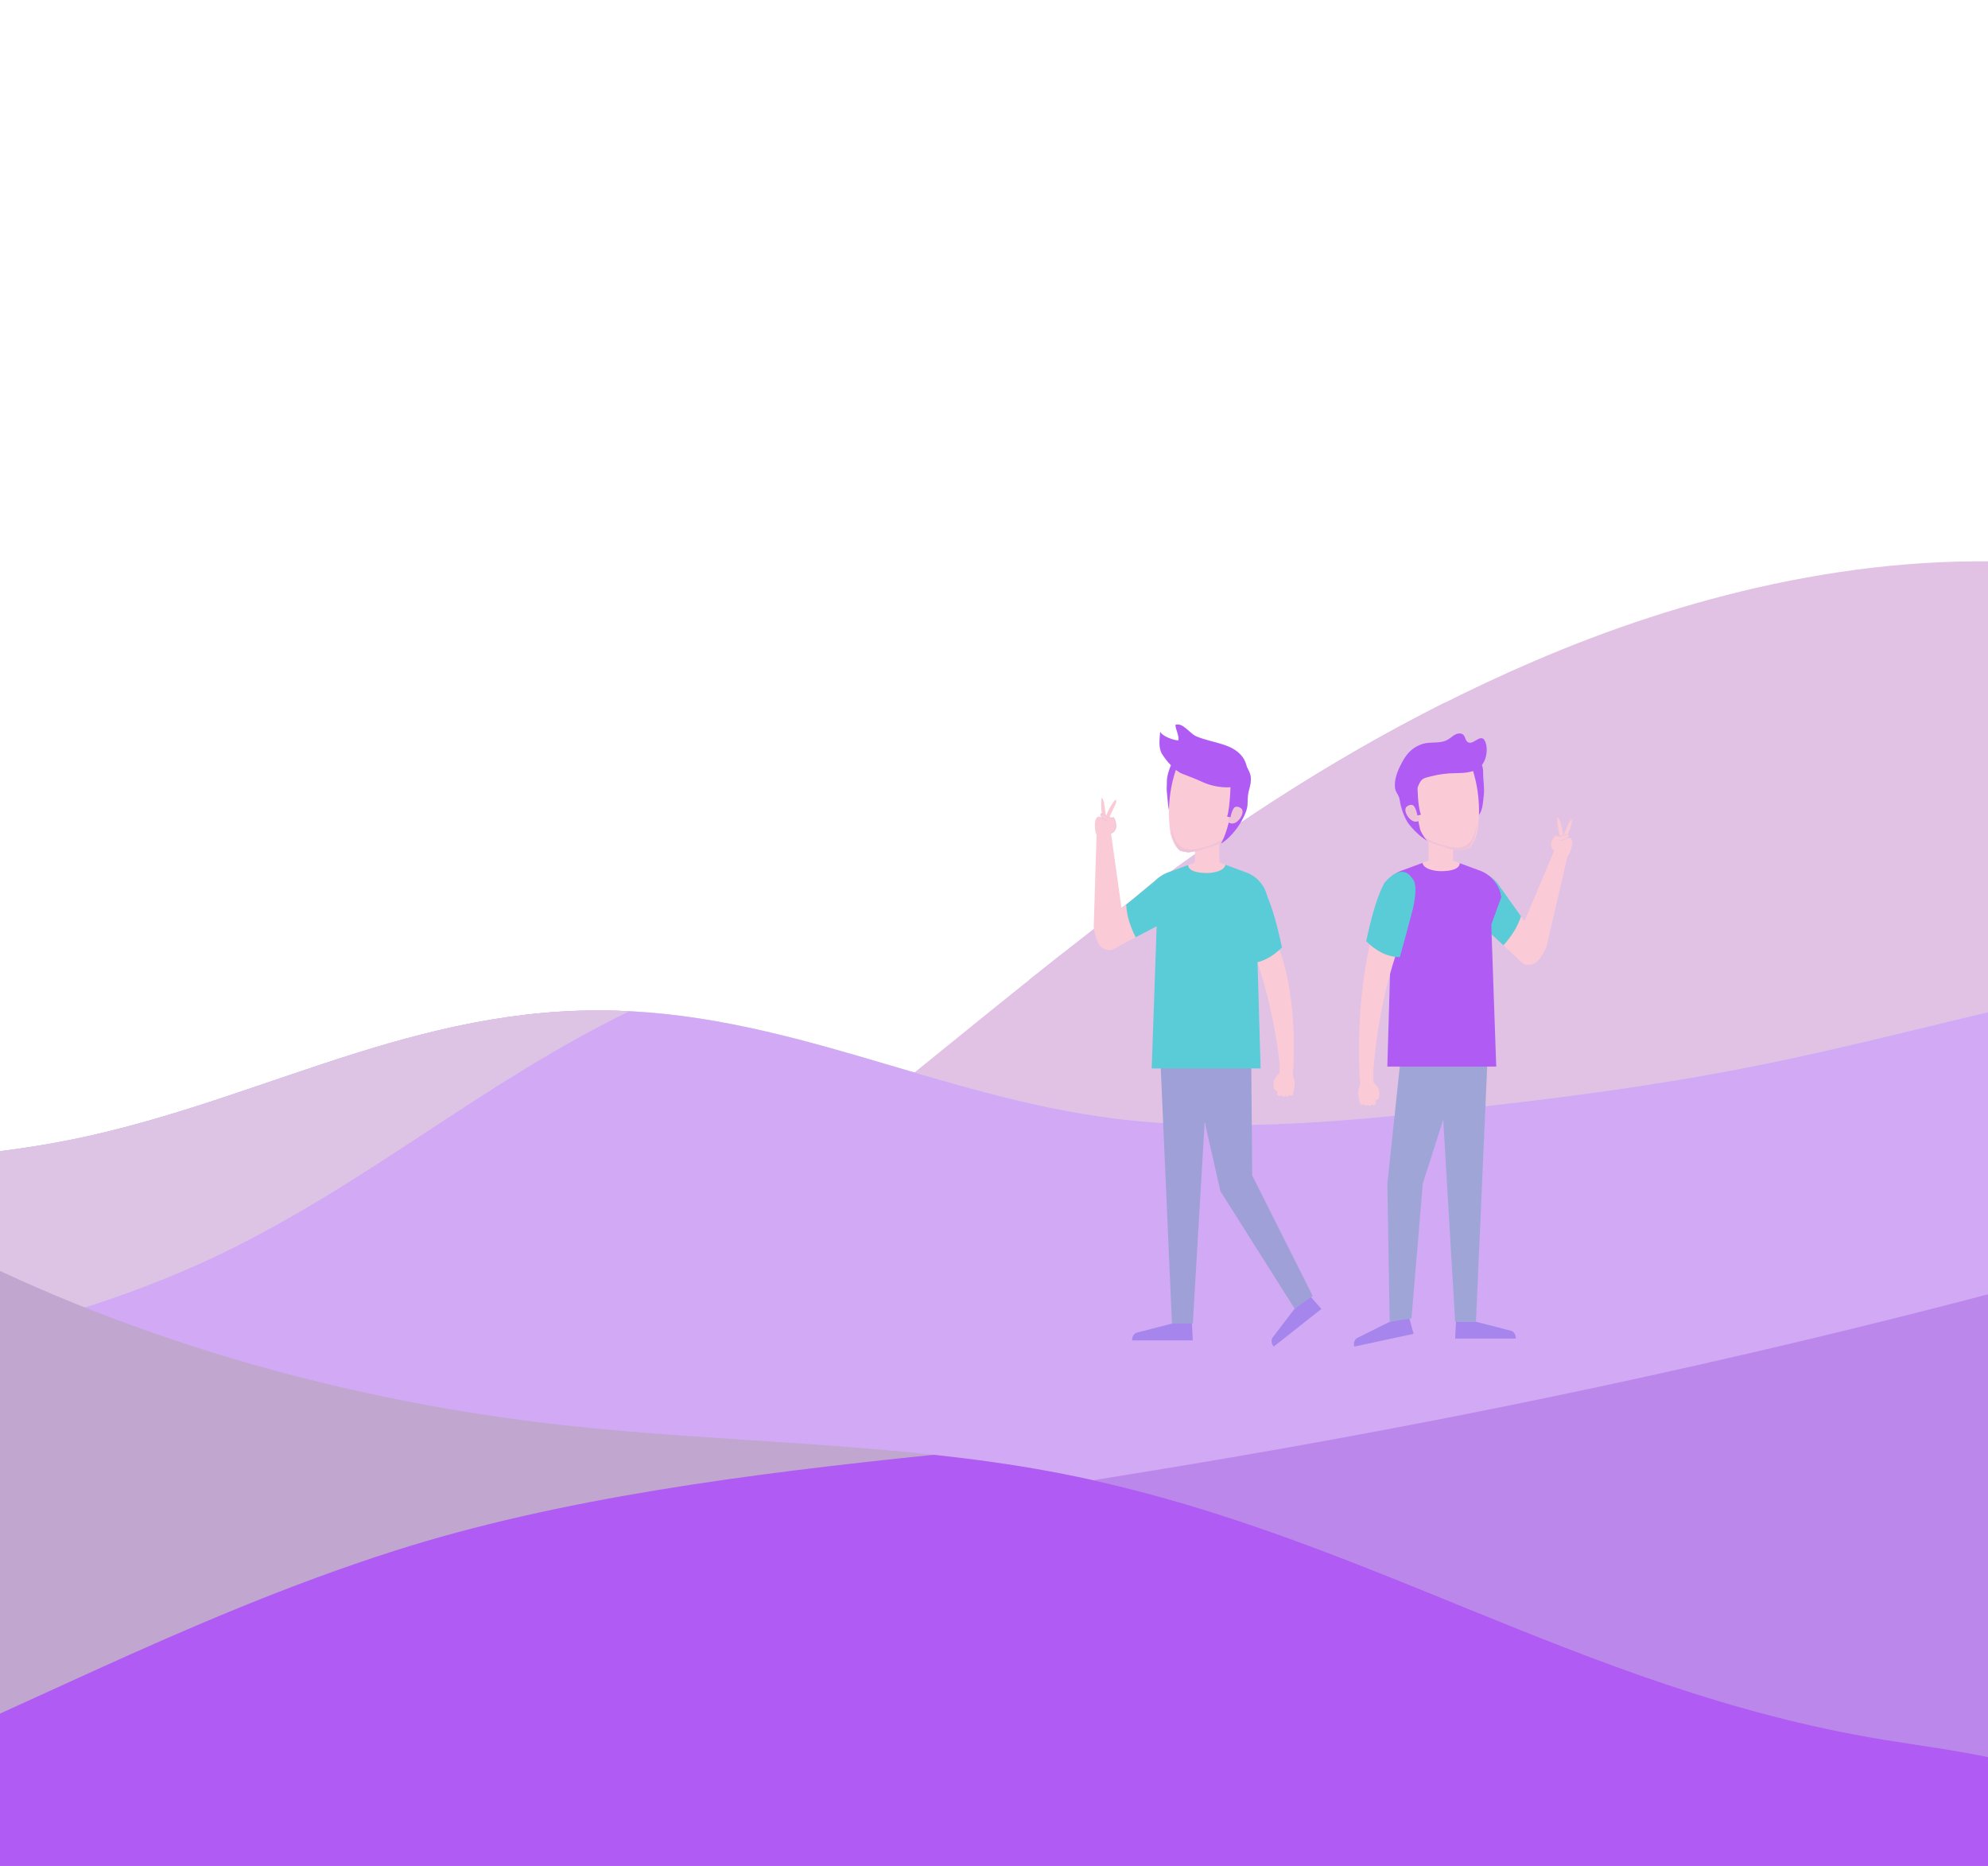
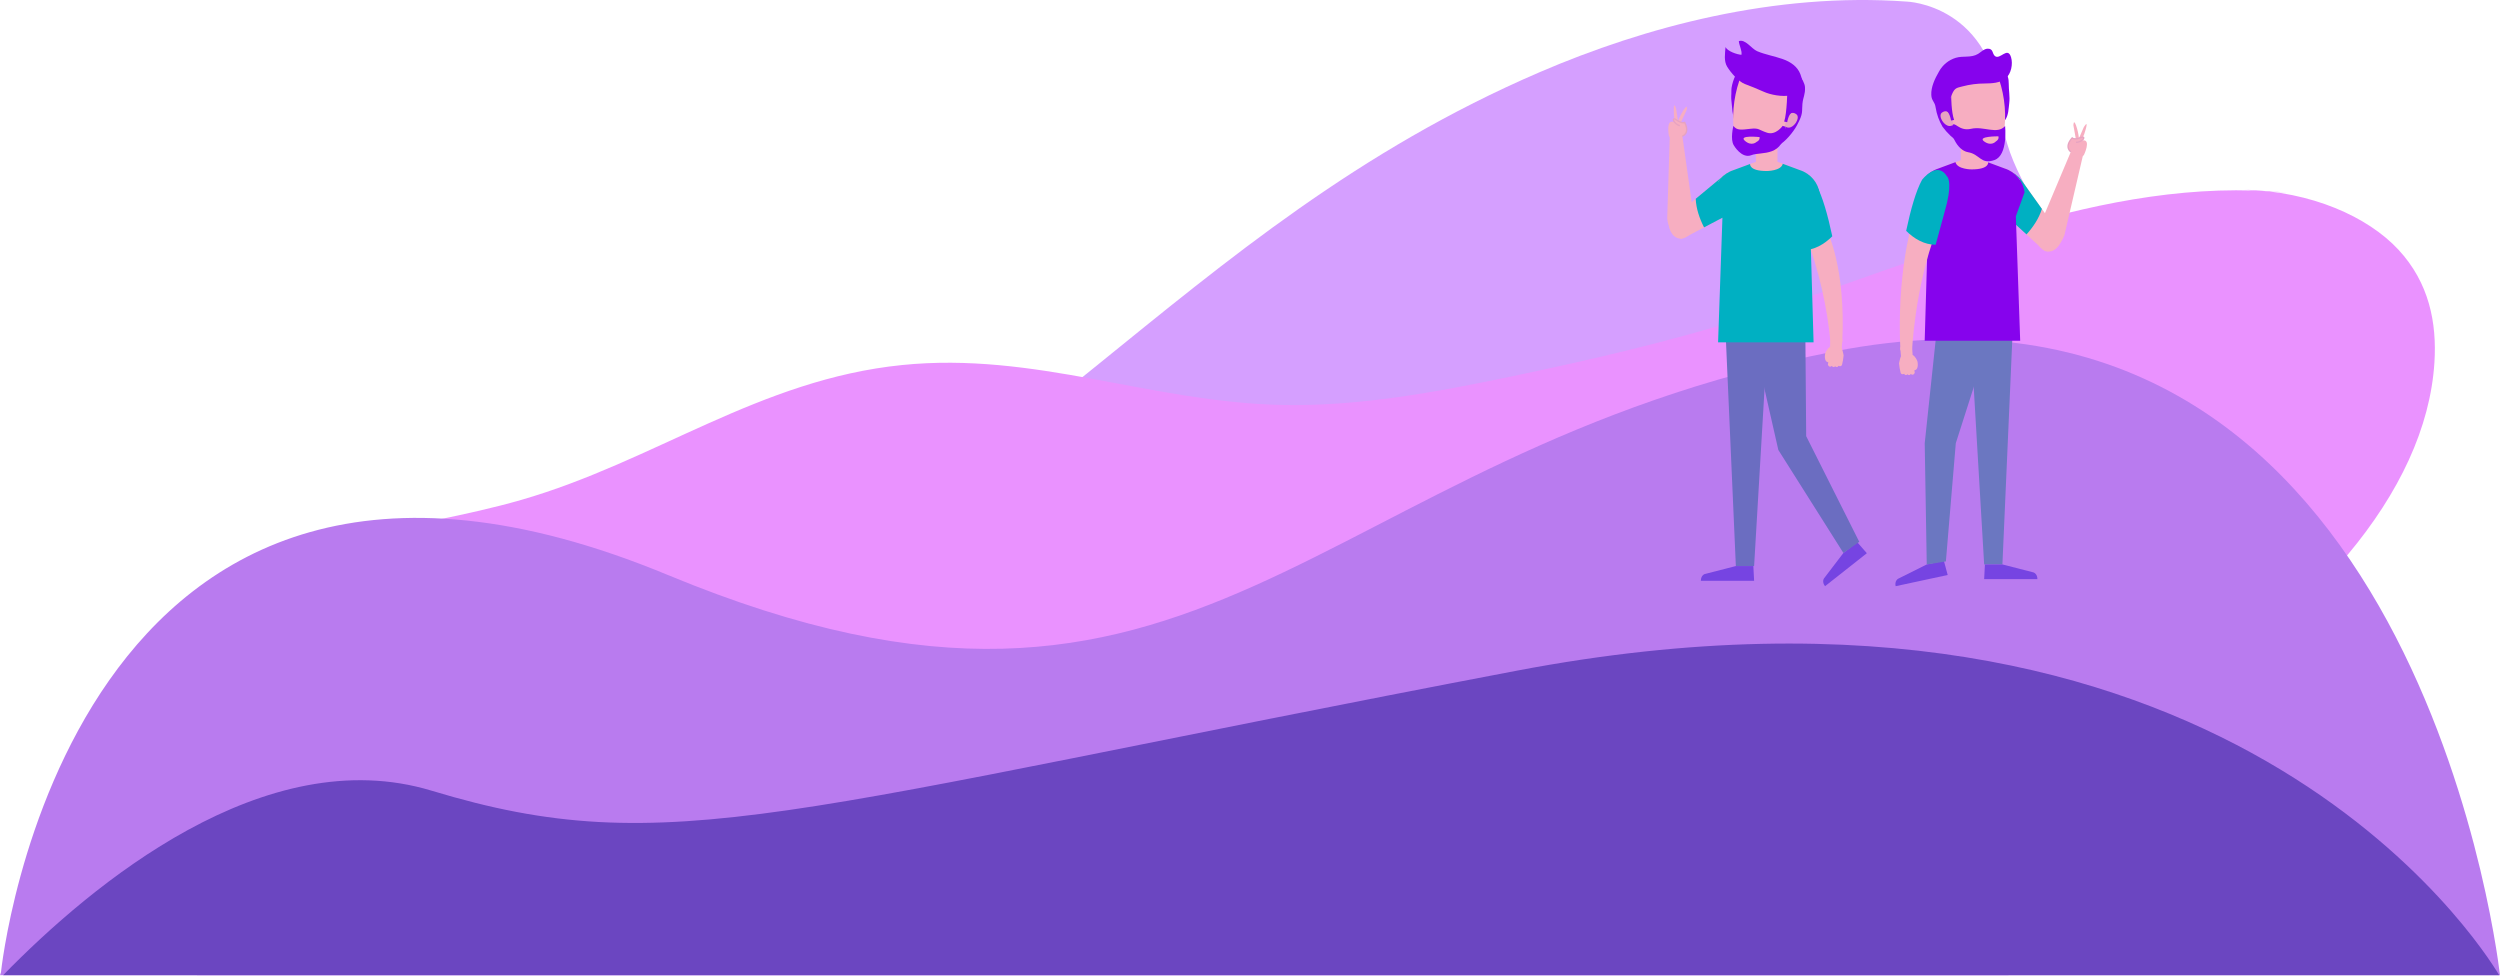
- <svg xmlns="http://www.w3.org/2000/svg" width="2303" height="2161.044" viewBox="0 0 2303 2161.044">
-   <defs>
-     <clipPath id="a">
-       <rect width="2303" height="2161.044" transform="translate(5189 1576.03) rotate(-180)" fill="none" />
-     </clipPath>
-     <clipPath id="b">
-       <path d="M5250.963,67.6c-210.509-15.172-418.722,40.281-588.509,113.379-581.931,250.539-837.2,701.733-1448.823,927.714-142.5,52.648-300.08,91.147-439.164,146.726s-263.029,133.663-292.079,229.566c-34.311,113.271,74.549,229.175,232.1,300.048s356.488,103.81,553.1,125.155c588.389,63.874,1206.086,36.225,1770.163-79.233,101.053-20.685,204.514-45.781,273.95-92.766,41.954-28.388,68.706-63,93.969-97.3,126.918-172.3,231.649-352.842,250.7-539.621,21.69-212.635-68.2-423.22-157.421-629.957q-47.319-109.647-94.639-219.294c-31.386-72.725-69.328-151.329-173.843-196.137" fill="none" clip-rule="evenodd" />
-     </clipPath>
-   </defs>
-   <g transform="translate(-2886 585.014)" opacity="0.65">
-     <g clip-path="url(#a)">
-       <g clip-path="url(#b)">
-         <path d="M4736.817,7.292c-118.994,64.284-185.333,159.483-176.435,253.191,1.234,12.988,4.087,26.388,15.654,37.568,17.7,17.112,51.921,25.713,83.806,33.5,55.177,13.477,110.887,28.03,155.1,51.3s75.8,56.963,69.672,91.232c-6.623,37.032-54.662,67.214-106.44,89.588-141.914,61.322-332.139,84.1-504.871,60.465-56.58-7.743-112.65-20.722-154.549-43.9-92.76-51.315-91.993-136.643-64.542-208.93,39.361-103.65,120.414-202,235.027-285.172,80.054-58.1,183.21-110.906,309.739-125.231,59.671-6.756,138.9,3.238,149.755,37.623,5.7,18.057-10.741,35.815-28.182,51.189" fill="#b58fdb" fill-rule="evenodd" />
-       </g>
-       <path d="M5250.963,67.6c-210.509-15.172-418.722,40.281-588.509,113.379-581.931,250.539-837.2,701.733-1448.823,927.714-142.5,52.648-300.08,91.147-439.164,146.726s-263.029,133.663-292.079,229.566c-34.311,113.271,74.549,229.175,232.1,300.048s356.488,103.81,553.1,125.155c588.389,63.874,1206.086,36.225,1770.163-79.233,101.053-20.685,204.514-45.781,273.95-92.766,41.954-28.388,68.706-63,93.969-97.3,126.918-172.3,231.649-352.842,250.7-539.621,21.69-212.635-68.2-423.22-157.421-629.957q-47.319-109.647-94.639-219.294c-31.386-72.725-69.328-151.329-173.843-196.137" fill="#d1a1d6" fill-rule="evenodd" />
-       <path d="M5817.813,535.462c-290.683-58.865-591.858,50.931-881.966,110.725-125.869,25.943-256.921,42.682-388.481,56.45-122.1,12.777-248.289,23.011-369.561,7.846-209.047-26.14-384.432-125.25-598.372-125.291-230.214-.044-410.019,113.473-629.547,153.307-177.224,32.158-398.422,22.019-513.775,105.749-57.662,41.856-72.312,98.739-63.9,151.9,17.115,108.109,120.972,207.448,258.971,281.59s308.405,125.444,482.723,167.3c434.8,104.4,912.554,155.107,1381.409,127.9,359.989-20.891,717.02-89.343,1002.187-217.3s492.552-318.758,526.809-525.726c10.372-62.664,4.544-127.721-39.029-185.474s-129.524-107.287-236.474-120.921" fill="#b1c9dc" fill-rule="evenodd" />
-       <path d="M5817.813,535.462c-290.683-58.865-591.858,50.931-881.966,110.725-125.869,25.943-256.921,42.682-388.481,56.45-122.1,12.777-248.289,23.011-369.561,7.846-209.047-26.14-384.432-125.25-598.372-125.291-230.214-.044-410.019,113.473-629.547,153.307-177.224,32.158-398.422,22.019-513.775,105.749-57.662,41.856-72.312,98.739-63.9,151.9,17.115,108.109,120.972,207.448,258.971,281.59s308.405,125.444,482.723,167.3c434.8,104.4,912.554,155.107,1381.409,127.9,359.989-20.891,717.02-89.343,1002.187-217.3s492.552-318.758,526.809-525.726c10.372-62.664,4.544-127.721-39.029-185.474s-129.524-107.287-236.474-120.921" fill="#b97bef" fill-rule="evenodd" />
-       <path d="M3160.4,858.114c-155.388,78.6-346.063,124.277-548.111,146.1-77.547,8.378-155.875,13.572-234.6,16.164a213.993,213.993,0,0,1-5.472-24.232c-8.416-53.163,6.234-110.046,63.9-151.9,115.353-83.73,336.551-73.591,513.775-105.749,219.528-39.834,399.333-153.35,629.548-153.307,12,0,23.871.36,35.647.956C3447.736,667.876,3325.17,774.768,3160.4,858.114Z" fill="#cda5d6" />
-       <path d="M6134.9,611.409C5577.169,825.258,4963.682,991,4321.293,1101.378c-230.82,39.662-465.683,72.291-691.111,121.128-194.725,42.186-380.959,96.155-566.761,150.014q-427.242,123.846-854.484,247.692c-67.552,19.581-137.722,40.414-182.163,75.6-8.109,6.421-15.537,13.97-13.7,21.833,3.229,13.813,31.257,20.054,54.831,23.335,283.215,39.415,575.971,49.759,867.073,57.376,972.077,25.436,1946.427,22.162,2917.92-9.8,98.485-3.24,214.688-13.142,258.953-63.8,35.528-40.655,7.121-89.145-18.092-132.269-184.088-314.855-169.328-666.753,40.941-976.146" fill="#9846e0" fill-rule="evenodd" />
-       <path d="M2317.157,416.656c188.27,315.769,651.1,585.706,1221.494,648.923,187.051,20.731,381.771,19.862,563.08,53.45,353.1,65.415,609.893,252.488,966.728,310.837,82.67,13.518,176.818,22.492,228.68,61.877,62.8,47.693,28.453,120.781-48.682,160.936s-183.926,54.8-286.648,64.443c-433.2,40.683-876.652,17.842-1311.434-16.829-346.84-27.659-699.617-64.32-1004.941-162.832-157.747-50.9-299.914-117.686-418.071-196.407-66.65-44.4-126.275-93.187-162.75-147.952-46.152-69.3-53.305-144.825-59.951-218.923-13.189-147.067-25.926-296.879,38.691-439.383,24.461-53.943,81.713-115.71,178.722-116.266,76.814-.44,134.4,38.566,180.187,74.009" fill="#9f76b5" fill-rule="evenodd" />
-       <path d="M2659.7,1496.936c232.126-90.791,437.087-207.125,683.051-285.767,190.424-60.883,410.425-89.221,624.725-111.3,45.339,4.9,90.2,11,134.254,19.16,353.1,65.415,609.893,252.488,966.727,310.837,82.67,13.518,176.819,22.491,228.681,61.877,62.8,47.693,28.453,120.781-48.682,160.936s-183.926,54.8-286.648,64.443c-433.2,40.683-876.652,17.842-1311.434-16.829-346.839-27.659-699.618-64.32-1004.94-162.832q-25.08-8.093-49.583-16.753C2617.3,1513.037,2638.622,1505.181,2659.7,1496.936Z" fill="#8603ed" />
-     </g>
-     <path d="M4692.733,383.115l-3.119-17.4s.126-8.808,3.372-.211a71.482,71.482,0,0,1,3.926,17.42l6.4-14.681s6.111-10.536,2.824,1.854-4.889,12.093-4.889,12.093" fill="#f7aec1" />
-     <path d="M4693.049,388.172c8.808.127,14.644-9.377,6.048-6.131s-11.147.358-11.147.358c-11.062,12.538-1.559,18.374-1.559,18.374l-.168,2.718,15.757,3.038,1.584-1.753s9.882-20.587-1.539-19.2" fill="#f7aec1" />
-     <path d="M4647.167,527.787l-66.68-61.313s-7.087-19.525,6.023-33.583c0,0,15.734-16.721,33.455,3.917l47.93,67.3s12.939,12.556-1.819,24.961C4666.076,529.066,4656.478,537.581,4647.167,527.787Z" fill="#f7aec1" />
-     <path d="M4586.51,432.891s15.734-16.721,33.455,3.917l28.025,39.35c-3.929,12.525-11.406,23.733-20.344,33.681l-47.159-43.365S4573.4,446.949,4586.51,432.891Z" fill="#00b0c2" />
-     <path d="M4677.691,511.015l24.757-106.5L4686,401.237,4642.96,503.289s-9.256,18.053,9.354,28.56C4652.314,531.849,4667.858,535.509,4677.691,511.015Z" fill="#f7aec1" />
-     <path d="M4686.391,400.773s-9.5-5.836,1.559-18.374c0,0,2.55,2.887,11.147-.358s2.76,6.258-6.048,6.131" fill="none" stroke="#e7a3c1" stroke-miterlimit="10" stroke-width="1" />
-     <path d="M4495.868,945.827l-37.853,18.9s-4.8,2.645-3.256,9.835l68.788-14.8-5.078-18.794Z" fill="#7644e2" />
-     <path d="M4513.38,595.6,4493.19,785.767l2.677,160.06,25.286-4.005,13.1-156.178L4584,630.234Z" fill="#6b77c1" />
-     <path d="M4611.352,592.791l-15.516,353.023h-24.129l-20.8-353.023Z" fill="#6b77c1" />
-     <rect width="28.388" height="38.002" transform="translate(4540.883 383.87)" fill="#f7aec1" />
-     <path d="M4490.83,438.307a38.484,38.484,0,0,1,20.308-15.532l29.745-11.021h28.388L4599,422.775a38.489,38.489,0,0,1,20.31,15.532Z" fill="#f7aec1" />
-     <path d="M4493.151,650.272l4.965-170.1L4485,454.1a38.245,38.245,0,0,1,26.139-31.32l22.687-8.406c2.272,9.575,21.252,9.575,21.252,9.575,23.629,0,21.923-9.325,21.923-9.325l22,8.156a38.247,38.247,0,0,1,26.14,31.32l-11.566,31.743,5.736,164.434Z" fill="#8603ed" />
-     <path d="M4595.835,945.813l40.982,10.508s5.253,1.577,5.253,8.934h-70.363l1.01-19.442Z" fill="#7644e2" />
-     <path d="M4604.858,336.369c1.106-8.74-.757-17.106-.662-25.721.062-5.782-1.072-14.5-8.256-15.241-9.958-1.018-13.031,16.182-13.619,23.635-.81,10.275,1.737,21.372,3.718,31.429.714,3.629.638,10.885,4.725,12.638,3.5,1.5,7.074-2.032,8.857-4.66C4603.927,352.114,4603.934,343.692,4604.858,336.369Z" fill="#8603ed" />
-     <path d="M4597.469,378.581c-3.939,15.412-10.878,19.663-10.878,19.663l-9.3,1.814c-5.358-.682-14.591-2.859-14.591-2.859-21.252-7.225-28.305-6.788-32.7-17.838-.137-.342-14.767-57.44-14.767-57.44-2.72-29.688,28.349-35.865,33.045-36.635,4.639-1.068,34.229-9.3,42.967,19.2C4591.248,304.487,4604.159,337.51,4597.469,378.581Z" fill="#f7aec1" />
-     <path d="M4536.791,384.352c8.548,6.606,23.016,10.939,33.666,12.065,18.9,2,23.167-11.93,26.416-26.674-.289,3.391-.664,6.838-1.241,10.376-3.674,14.378-10.148,18.344-10.148,18.344l-8.676,1.691c-5-.636-13.614-2.667-13.614-2.667-19.824-6.741-26.4-6.331-30.5-16.64-.019-.04-.283-1.062-.723-2.755A19.394,19.394,0,0,0,4536.791,384.352Z" fill="#e7a3c1" />
-     <path d="M4516.771,367.657a71.546,71.546,0,0,1-9.132-25.371c-1.171-8.314-5.383-8.544-5.758-16.67-.484-10.477,4.569-21.318,10.162-30.939,5.258-9.051,12.636-15.317,22.258-18.188,9.8-2.925,20.036.409,29.346-5.132,3.874-2.307,7.9-6.877,12.885-6.9,7.583-.034,5.6,6.681,9.479,9.772,6.732,5.367,16.707-13.243,21.231,1.533,2.743,8.959.1,21.975-7.035,27.858-7.752,6.385-18.153,6.659-27.708,6.812a116.154,116.154,0,0,0-29.2,3.783c-7.832,2.052-10.386,1.872-14.066,10.347-4.156,9.575-4.975,22.066-2.177,31.393,2.33,7.772,1.577,9.554,4.132,19.675,0,0,1.511,5.215,8.172,13.5A91.276,91.276,0,0,1,4516.771,367.657Z" fill="#8603ed" />
-     <path d="M4529.01,353.955s-5.253-11.45-13.514-4.666c0,0-3.759,2.935.874,10.591,0,0,6.723,11.017,14.782,4.915Z" fill="#e7a3c1" />
-     <path d="M4528.186,327.261s.038,20.492,3.8,31.361l-4,.788s-2.1-14.05-9.331-14.219Z" fill="#8603ed" />
-     <path d="M4476.333,665.63s3.14-84.5,32.351-160.665l-32.911-7.45s-19.633,65.867-14.714,165.232Z" fill="#f7aec1" />
-     <path d="M4462.4,677.852l-1.568-18.819,15.364-2.373,1.02,11.743Z" fill="#f7aec1" />
-     <path d="M4478.209,680.054l.894,9.3c7.067-.389,4.479-11.738,4.479-11.738s-4.369-14.05-18.153-10.773c-4.48.926-6.157,13.544-6.157,13.544a80.75,80.75,0,0,0,2.093,12.27c1.253,3.139,4.678,1.362,4.678,1.362,1.812,3.439,4.377.545,4.377.545,2.579,2.864,4.336-.435,4.336-.435,3.42,3.021,5.271-1.452,5.271-1.452Z" fill="#f7aec1" />
-     <path d="M4468.672,505.1c5.97-28.087,13.023-53.1,21.006-67.429,0,0,19.917-25.913,33-4.422,0,0,6.86,5.062-.075,34.96,0,0-7.962,30.41-14.983,55.246C4492.708,523.54,4479.326,515.714,4468.672,505.1Z" fill="#00b0c2" />
-     <path d="M4171.265,361.353l7.477-16.023s2.137-8.545-3.2-1.068a71.492,71.492,0,0,0-8.262,15.831l-2.42-15.831s-3.205-11.75-3.205,1.068,1.625,12.942,1.625,12.942" fill="#f7aec1" />
-     <path d="M4169.663,366.16c-8.546-2.136-11.75-12.818-4.273-7.477s10.682,3.2,10.682,3.2c7.477,14.955-3.2,18.16-3.2,18.16l-.534,2.67-16.009-1.1-1.082-2.1s-4.273-22.432,6.409-18.16" fill="#f7aec1" />
-     <path d="M4178.213,512.872l80.171-42.166s11.857-17.055,2.79-34c0,0-10.921-20.2-33.341-4.792l-63.583,52.757s-15.727,8.818-4.642,24.593C4159.608,509.26,4166.7,519.951,4178.213,512.872Z" fill="#f7aec1" />
-     <path d="M4261.174,436.7s-10.921-20.2-33.341-4.792l-37.178,30.848c.586,13.114,4.94,25.864,11.028,37.771l56.7-29.823S4270.241,453.651,4261.174,436.7Z" fill="#00b0c2" />
-     <path d="M4153.009,488.834l3.379-109.287,16.742,1.049,15.431,109.676s4.317,19.822-16.365,25.207C4172.2,515.479,4156.233,515.03,4153.009,488.834Z" fill="#f7aec1" />
-     <path d="M4368.979,655.035s-4.281-69.16-33.492-145.326l28.492-5s25.193,48.074,20.274,147.438Z" fill="#f7aec1" />
-     <path d="M4382.909,667.257l1.568-18.819-15.364-2.373-1.02,11.743Z" fill="#f7aec1" />
-     <path d="M4367.1,669.459l-.894,9.3c-7.067-.388-4.479-11.738-4.479-11.738s4.369-14.05,18.153-10.773c4.48.926,6.157,13.545,6.157,13.545a80.842,80.842,0,0,1-2.093,12.27c-1.253,3.138-4.678,1.361-4.678,1.361-1.812,3.439-4.377.545-4.377.545-2.579,2.864-4.336-.434-4.336-.434-3.42,3.02-5.271-1.453-5.271-1.453Z" fill="#f7aec1" />
-     <path d="M4385.766,930.661,4360.1,964.295s-3.148,4.49,1.408,10.264l55.243-43.577-12.836-14.638Z" fill="#7644e2" />
-     <path d="M4256.543,603.955l43.245,190.6,85.978,136.106,20.939-14.732L4336.6,776.363l-1.4-172.408Z" fill="#6b6dc1" />
-     <path d="M4228.161,594.926l15.516,353.023h24.129l20.8-353.023Z" fill="#6b6dc1" />
-     <rect width="28.388" height="38.002" transform="translate(4270.241 386.006)" fill="#f7aec1" />
-     <path d="M4348.683,440.444a38.483,38.483,0,0,0-20.309-15.533l-29.744-11.02h-28.389l-29.732,11.02a38.487,38.487,0,0,0-20.31,15.533Z" fill="#f7aec1" />
-     <path d="M4346.361,652.408,4341.4,482.3l13.117-26.074a38.249,38.249,0,0,0-26.14-31.32l-22.687-8.406c-2.271,9.575-21.252,9.575-21.252,9.575-23.628,0-21.923-9.326-21.923-9.326l-22,8.157a38.248,38.248,0,0,0-26.14,31.32l11.565,31.743L4220.2,652.408Z" fill="#00b0c2" />
-     <path d="M4243.677,947.949l-40.982,10.508s-5.252,1.577-5.252,8.934h70.363l-1.011-19.442Z" fill="#7644e2" />
-     <path d="M4371.079,512.295c-5.97-28.087-13.023-53.1-21.006-67.43,0,0-13.459-20.857-33-4.421,0,0-13.55,19.354,2.791,47.535,0,0,5.245,17.835,12.266,42.67C4347.043,530.738,4360.425,522.913,4371.079,512.295Z" fill="#00b0c2" />
-     <path d="M4238.1,335.955c-1.106-8.74-.209-8.534-.3-17.149-.062-5.782,5.575-25.717,12.759-26.454,9.958-1.018,6.047,21.373,6.635,28.826.809,10.275-1.738,21.372-3.719,31.429-.713,3.629-.637,10.885-4.724,12.638-3.5,1.5-5.014-.717-6.109-3.7C4238.569,350.453,4239.025,343.278,4238.1,335.955Z" fill="#8603ed" />
-     <path d="M4242.043,380.718c3.94,15.411,10.878,19.662,10.878,19.662l9.3,1.814c5.358-.682,14.591-2.859,14.591-2.859,21.252-7.225,28.3-6.787,32.694-17.838.137-.342,14.767-57.44,14.767-57.44,2.72-29.688-28.349-35.865-33.044-36.635-4.639-1.068-34.229-9.3-42.967,19.2C4248.265,306.623,4235.354,339.647,4242.043,380.718Z" fill="#f7aec1" />
-     <path d="M4302.722,386.488c-8.548,6.606-23.016,10.939-33.666,12.065-18.9,2-23.168-11.929-26.416-26.673.288,3.39.664,6.837,1.24,10.375,3.674,14.378,10.149,18.344,10.149,18.344l8.676,1.691c5-.636,13.613-2.667,13.613-2.667,19.825-6.741,26.405-6.331,30.5-16.639.019-.042.283-1.063.722-2.756A19.416,19.416,0,0,1,4302.722,386.488Z" fill="#e7a3c1" />
-     <path d="M4311.907,357.085c-2.248,10.512-6.122,25.995-11.587,34.995,8.894-4.791,19.371-17.623,24.125-26.477,8.769-16.326,6.152-17.667,7.18-28.246.927-9.557,3.928-12.113,3.387-22.193-.458-8.506-15.529-32.762-22.267-15.234-2.227,5.8,2.455,16.4,2.923,22.466C4316.622,334.782,4314.476,345.086,4311.907,357.085Z" fill="#8603ed" />
-     <path d="M4310.5,356.091s5.253-11.45,13.514-4.666c0,0,3.76,2.935-.874,10.591,0,0-6.723,11.017-14.781,4.915Z" fill="#e7a3c1" />
-     <path d="M4311.8,317.435s-.511,32.454-4.276,43.323l4,.788s2.1-14.049,9.331-14.219l3.424-23.27Z" fill="#8603ed" />
-     <path d="M4280.274,321.237c-9.406-4.292-15.391-6.492-24.78-10.146-8.443-3.284-18.346-14.835-23.2-22.646-4.7-7.572-2.9-17.555-2.263-26.1,2.679,5.591,15.214,9.844,21.04,10.187,1.124-5.148-3.145-12.626-3.464-18.044,8.571-3.188,16.685,10.078,24.211,13.275,10.721,4.552,22.848,6.526,34.026,10.5,10.223,3.635,19.315,9.868,23.071,19.9C4342.214,333.671,4298.2,329.418,4280.274,321.237Z" fill="#8603ed" />
-     <path d="M4172.867,380.047s10.682-3.2,3.2-18.16c0,0-3.2,2.137-10.682-3.2s-4.273,5.341,4.273,7.477" fill="none" stroke="#e7a3c1" stroke-miterlimit="10" stroke-width="1" />
-   </g>
+ <svg xmlns="http://www.w3.org/2000/svg" width="1781.65" height="695" viewBox="0 0 1781.65 695">
+   <path d="M1820.52,700c54.628-74.96,99.224-153.39,107.494-234.467,9.64-94.506-30.311-188.1-69.966-279.985-14.021-32.488-39.544-62.17-42.063-97.465-5.735-80.366-68.159-81.965-68.159-81.965-93.561-6.743-186.101,17.903-261.563,50.391-258.64,111.352-372.092,311.886-643.93,412.323-63.332,23.4-133.371,40.511-195.187,65.213S530.242,593.451,517.33,636.075c-6.559,21.654-1.337,43.523,12.307,63.925Z" transform="translate(-389.1749 -5)" fill="#d59fff" fill-rule="evenodd" />
+   <path d="M2019.53,142.35c-131.18-12.937-259.404,49.174-384.986,88.678-54.486,17.14-111.679,30.443-169.23,42.455-53.413,11.149-108.748,21.357-163.053,20.113-93.61-2.144-175.622-38.068-270.221-28.451-101.794,10.348-176.185,68.639-271.458,96.138-76.914,22.2-175.176,27.679-222.41,69.896-23.611,21.104-27.527,46.915-21.411,70.043C529.197,548.253,579.592,587.5,643.949,614.068s142.015,41.578,220.977,52.234c196.956,26.581,410.483,27.486,616.568-5.66,158.233-25.45,313.016-71.795,433.344-141.218s203.433-163.125,209.26-256.182c1.764-28.175-3.743-56.678-25.61-80.252s-62.102-41.605-110.006-42.817" transform="translate(-389.1749 -5)" fill="#ea92ff" fill-rule="evenodd" />
+   <path d="M389.175,700h1781.65c-3.535-29.652-68.7-524.226-474.34-444.583-376.933,74.007-448.059,318.28-831.419,159.326C437.182,237.328,389.871,697.913,389.871,697.913" transform="translate(-389.1749 -5)" fill="#b97bef" />
+   <path d="M2170.258,700c-12.737-21.404-196.45-312.935-699.891-217.073C947.86,582.419,866.499,619.93,696.716,568.474,577.986,532.491,454.755,635.06,391.376,700Z" transform="translate(-389.1749 -5)" fill="#6b46c1" />
+   <path d="M1587.183,91.966l4.034-8.643s1.152-4.61-1.729-.576a38.559,38.559,0,0,0-4.457,8.54l-1.306-8.54s-1.729-6.338-1.729.576.877,6.981.877,6.981" transform="translate(-389.1749 -5)" fill="#f7aec1" />
+   <path d="M1586.319,94.559c-4.61-1.152-6.339-6.915-2.305-4.034s5.762,1.729,5.762,1.729c4.034,8.067-1.729,9.796-1.729,9.796l-.288,1.441-8.636-.595-.584-1.133s-2.305-12.101,3.457-9.796" transform="translate(-389.1749 -5)" fill="#f7aec1" />
+   <path d="M1590.931,173.702l43.248-22.746s6.396-9.2,1.505-18.343c0,0-5.891-10.895-17.985-2.585l-34.3,28.46s-8.484,4.757-2.504,13.267C1580.895,171.753,1584.721,177.521,1590.931,173.702Z" transform="translate(-389.1749 -5)" fill="#f7aec1" />
+   <path d="M1635.684,132.612s-5.891-10.895-17.985-2.585l-20.055,16.641c.316,7.074,2.665,13.952,5.949,20.375l30.587-16.088S1640.576,141.756,1635.684,132.612Z" transform="translate(-389.1749 -5)" fill="#00b0c2" />
+   <path d="M1577.335,160.735l1.823-58.955,9.031.566,8.324,59.164s2.329,10.693-8.828,13.598C1587.686,175.108,1579.074,174.866,1577.335,160.735Z" transform="translate(-389.1749 -5)" fill="#f7aec1" />
+   <path d="M1693.839,250.392a295.561,295.561,0,0,0-18.067-78.396l15.37-2.694s13.59,25.933,10.937,79.535Z" transform="translate(-389.1749 -5)" fill="#f7aec1" />
+   <polygon points="1312.179 251.985 1313.025 241.833 1304.737 240.553 1304.187 246.888 1312.179 251.985" fill="#f7aec1" />
+   <path d="M1692.827,258.173l-.482,5.017c-3.812-.209-2.416-6.332-2.416-6.332s2.356-7.579,9.792-5.811c2.417.499,3.321,7.307,3.321,7.307a43.61,43.61,0,0,1-1.129,6.619c-.676,1.693-2.523.735-2.523.735a1.341,1.341,0,0,1-2.361.294,1.327,1.327,0,0,1-2.339-.234c-1.845,1.63-2.843-.783-2.843-.783Z" transform="translate(-389.1749 -5)" fill="#f7aec1" />
+   <path d="M1702.895,399.077l-13.845,18.144s-1.698,2.422.759,5.537l29.801-23.508-6.924-7.896Z" transform="translate(-389.1749 -5)" fill="#7644e2" />
+   <polygon points="1244.012 217.836 1267.34 320.655 1313.721 394.078 1325.016 386.131 1287.198 310.842 1286.441 217.836 1244.012 217.836" fill="#6b6dc1" />
+   <polygon points="1228.701 212.966 1237.071 403.403 1250.087 403.403 1261.309 212.966 1228.701 212.966" fill="#6b6dc1" />
+   <rect x="1251.401" y="100.264" width="15.314" height="20.5" fill="#f7aec1" />
+   <path d="M1682.891,134.631a20.761,20.761,0,0,0-10.955-8.379l-16.046-5.945h-15.314l-16.039,5.945a20.765,20.765,0,0,0-10.956,8.379Z" transform="translate(-389.1749 -5)" fill="#f7aec1" />
+   <path d="M1681.639,248.974l-2.678-91.762,7.076-14.066a20.633,20.633,0,0,0-14.101-16.895l-12.238-4.534c-1.225,5.165-11.464,5.165-11.464,5.165-12.746,0-11.826-5.031-11.826-5.031l-11.87,4.4a20.633,20.633,0,0,0-14.101,16.895l6.239,17.124-3.094,88.703Z" transform="translate(-389.1749 -5)" fill="#00b0c2" />
+   <path d="M1626.246,408.403l-22.108,5.668s-2.834.851-2.834,4.82h37.958l-.545-10.488Z" transform="translate(-389.1749 -5)" fill="#7644e2" />
+   <path d="M1694.973,173.391c-3.221-15.152-7.025-28.644-11.332-36.375,0,0-7.26-11.251-17.802-2.385,0,0-7.309,10.441,1.506,25.643,0,0,2.83,9.621,6.617,23.018C1682.006,183.34,1689.225,179.119,1694.973,173.391Z" transform="translate(-389.1749 -5)" fill="#00b0c2" />
+   <path d="M1623.238,78.264c-.597-4.715-.113-4.604-.164-9.251-.033-3.119,3.007-13.873,6.883-14.27,5.372-.549,3.262,11.53,3.579,15.55.437,5.543-.937,11.529-2.006,16.954-.385,1.958-.344,5.872-2.549,6.818-1.888.809-2.705-.387-3.296-1.995C1623.49,86.085,1623.736,82.215,1623.238,78.264Z" transform="translate(-389.1749 -5)" fill="#8603ed" />
+   <path d="M1625.364,102.412c2.125,8.314,5.868,10.607,5.868,10.607l5.018.979c2.89-.368,7.871-1.542,7.871-1.542,11.464-3.898,15.269-3.661,17.637-9.623.074-.184,7.966-30.986,7.966-30.986,1.467-16.015-15.293-19.347-17.826-19.763-2.502-.576-18.465-5.014-23.178,10.358A83.513,83.513,0,0,0,1625.364,102.412Z" transform="translate(-389.1749 -5)" fill="#f7aec1" />
+   <path d="M1658.097,105.525c-4.611,3.563-12.416,5.901-18.161,6.508-10.197,1.077-12.498-6.435-14.25-14.389.155,1.829.358,3.688.669,5.597,1.982,7.756,5.474,9.895,5.474,9.895l4.68.912c2.697-.343,7.344-1.438,7.344-1.438,10.694-3.636,14.244-3.416,16.453-8.976.01-.022.153-.574.39-1.487A10.469,10.469,0,0,1,1658.097,105.525Z" transform="translate(-389.1749 -5)" fill="#e7a3c1" />
+   <path d="M1663.052,89.663c-1.213,5.67-3.302,14.023-6.25,18.878,4.798-2.584,10.449-9.506,13.014-14.283,4.73-8.807,3.319-9.53,3.873-15.237.5-5.156,2.119-6.534,1.827-11.972-.247-4.588-8.377-17.673-12.012-8.218-1.201,3.127,1.324,8.85,1.577,12.119C1665.596,77.632,1664.438,83.19,1663.052,89.663Z" transform="translate(-389.1749 -5)" fill="#8603ed" />
+   <path d="M1662.294,89.126s2.834-6.176,7.29-2.517c0,0,2.028,1.583-.471,5.713,0,0-3.627,5.943-7.974,2.651Z" transform="translate(-389.1749 -5)" fill="#e7a3c1" />
+   <path d="M1662.995,68.274s-.276,17.507-2.307,23.37l2.156.425s1.132-7.579,5.034-7.67l1.847-12.553Z" transform="translate(-389.1749 -5)" fill="#8603ed" />
+   <path d="M1645.988,70.325c-5.074-2.315-8.302-3.502-13.367-5.474-4.555-1.772-9.896-8.003-12.513-12.216-2.536-4.085-1.563-9.47-1.22-14.078,1.445,3.016,8.207,5.31,11.35,5.495.606-2.777-1.697-6.811-1.869-9.734,4.624-1.72,9,5.437,13.06,7.162,5.784,2.455,12.325,3.52,18.355,5.664,5.515,1.961,10.42,5.324,12.446,10.735C1679.401,77.032,1655.66,74.738,1645.988,70.325Z" transform="translate(-389.1749 -5)" fill="#8603ed" />
+   <path d="M1588.048,102.05s5.762-1.729,1.729-9.796c0,0-1.729,1.153-5.762-1.729s-2.305,2.881,2.305,4.034" transform="translate(-389.1749 -5)" fill="none" stroke="#e7a3c1" stroke-miterlimit="10" />
+   <path d="M1659.611,94.699s-4.87,6.957-11.132,4.87-5.566-3.479-11.828-2.783-9.696,1.391-12.153-2.087c0,0-2.457,9.74.326,13.915,0,0,5.566,9.74,12.523,6.957s23.655,2.087,24.208-20.3Zm-18.62,11.444s-3.533,3.423-8.337-.828,10.479-2.617,10.479-2.617S1643.795,104.796,1640.99,106.143Z" transform="translate(-389.1749 -5)" fill="#8603ed" />
+   <path d="M1868.488,103.705l-1.683-9.389s.068-4.751,1.819-.114a38.555,38.555,0,0,1,2.118,9.397l3.452-7.92s3.296-5.683,1.523,1-2.637,6.523-2.637,6.523" transform="translate(-389.1749 -5)" fill="#f7aec1" />
+   <path d="M1868.659,106.433c4.751.068,7.9-5.058,3.262-3.308s-6.013.193-6.013.193c-5.967,6.763-.841,9.912-.841,9.912l-.091,1.466,8.5,1.639.855-.946s5.331-11.105-.83-10.355" transform="translate(-389.1749 -5)" fill="#f7aec1" />
+   <path d="M1843.907,181.748l-35.97-33.075s-3.824-10.533,3.249-18.116c0,0,8.488-9.02,18.047,2.113l25.856,36.303s6.98,6.773-.981,13.465C1854.108,182.438,1848.93,187.031,1843.907,181.748Z" transform="translate(-389.1749 -5)" fill="#f7aec1" />
+   <path d="M1811.186,130.556s8.488-9.02,18.047,2.113l15.118,21.227c-2.119,6.756-6.153,12.803-10.974,18.169l-25.44-23.393S1804.114,138.14,1811.186,130.556Z" transform="translate(-389.1749 -5)" fill="#00b0c2" />
+   <path d="M1860.374,172.7l13.355-57.451-8.875-1.769-23.216,55.052s-4.993,9.739,5.046,15.407C1846.684,183.939,1855.069,185.913,1860.374,172.7Z" transform="translate(-389.1749 -5)" fill="#f7aec1" />
+   <path d="M1865.067,113.23s-5.126-3.148.841-9.912c0,0,1.375,1.557,6.013-.193s1.489,3.376-3.262,3.308" transform="translate(-389.1749 -5)" fill="none" stroke="#e7a3c1" stroke-miterlimit="10" />
+   <path d="M1762.289,407.259l-20.42,10.194s-2.591,1.427-1.756,5.306l37.108-7.984-2.739-10.138Z" transform="translate(-389.1749 -5)" fill="#7644e2" />
+   <polygon points="1382.561 213.329 1371.67 315.915 1373.114 402.259 1386.755 400.098 1393.82 315.848 1420.655 232.013 1382.561 213.329" fill="#6b77c1" />
+   <polygon points="1435.412 211.814 1427.042 402.251 1414.026 402.251 1402.803 211.814 1435.412 211.814" fill="#6b77c1" />
+   <rect x="1397.398" y="99.112" width="15.314" height="20.5" fill="#f7aec1" />
+   <path d="M1759.572,133.478a20.762,20.762,0,0,1,10.955-8.379l16.046-5.945h15.314l16.039,5.945a20.765,20.765,0,0,1,10.956,8.379Z" transform="translate(-389.1749 -5)" fill="#f7aec1" />
+   <path d="M1760.824,247.822l2.678-91.762-7.076-14.066a20.633,20.633,0,0,1,14.101-16.895l12.238-4.534c1.225,5.165,11.464,5.165,11.464,5.165,12.746,0,11.826-5.031,11.826-5.031l11.87,4.4a20.632,20.632,0,0,1,14.101,16.895l-6.239,17.124,3.094,88.703Z" transform="translate(-389.1749 -5)" fill="#8603ed" />
+   <path d="M1816.217,407.251l22.107,5.668s2.834.851,2.834,4.82h-37.958l.545-10.488Z" transform="translate(-389.1749 -5)" fill="#7644e2" />
+   <path d="M1821.084,78.488c.597-4.715-.408-9.228-.357-13.875.034-3.119-.578-7.824-4.454-8.222-5.372-.549-7.03,8.73-7.347,12.75-.437,5.543.937,11.529,2.006,16.954.385,1.958.344,5.872,2.549,6.818,1.888.809,3.816-1.097,4.778-2.514C1820.582,86.981,1820.586,82.438,1821.084,78.488Z" transform="translate(-389.1749 -5)" fill="#8603ed" />
+   <path d="M1817.098,101.259c-2.125,8.314-5.868,10.607-5.868,10.607l-5.018.978c-2.89-.368-7.871-1.542-7.871-1.542-11.464-3.898-15.269-3.662-17.637-9.623-.074-.184-7.966-30.986-7.966-30.986-1.467-16.015,15.293-19.347,17.826-19.763,2.502-.576,18.465-5.014,23.178,10.358A83.513,83.513,0,0,1,1817.098,101.259Z" transform="translate(-389.1749 -5)" fill="#f7aec1" />
+   <path d="M1784.365,104.372c4.611,3.564,12.416,5.901,18.161,6.509,10.197,1.077,12.498-6.436,14.25-14.389-.155,1.829-.358,3.688-.669,5.597-1.982,7.756-5.474,9.895-5.474,9.895l-4.68.912c-2.697-.343-7.344-1.438-7.344-1.438-10.694-3.637-14.244-3.416-16.453-8.976-.01-.022-.153-.573-.39-1.486A10.463,10.463,0,0,0,1784.365,104.372Z" transform="translate(-389.1749 -5)" fill="#e7a3c1" />
+   <path d="M1773.565,95.366A38.605,38.605,0,0,1,1768.64,81.68c-.632-4.485-2.904-4.609-3.106-8.993-.261-5.652,2.465-11.5,5.482-16.69a20.447,20.447,0,0,1,12.007-9.812c5.289-1.578,10.808.221,15.831-2.768,2.09-1.244,4.26-3.709,6.951-3.721,4.091-.018,3.021,3.604,5.113,5.272,3.632,2.895,9.013-7.144,11.453.827,1.48,4.833.057,11.854-3.795,15.028-4.182,3.444-9.793,3.592-14.947,3.675a62.659,62.659,0,0,0-15.754,2.041c-4.225,1.107-5.603,1.01-7.588,5.582a26.421,26.421,0,0,0-1.174,16.935c1.257,4.192.851,5.154,2.229,10.613,0,0,.815,2.814,4.409,7.281A49.248,49.248,0,0,1,1773.565,95.366Z" transform="translate(-389.1749 -5)" fill="#8603ed" />
+   <path d="M1780.168,87.974s-2.834-6.176-7.29-2.517c0,0-2.028,1.583.471,5.713,0,0,3.627,5.943,7.974,2.651Z" transform="translate(-389.1749 -5)" fill="#e7a3c1" />
+   <path d="M1779.724,73.575s.02,11.054,2.051,16.917l-2.156.425s-1.132-7.579-5.034-7.67Z" transform="translate(-389.1749 -5)" fill="#8603ed" />
+   <path d="M1751.752,256.107s1.694-45.583,17.451-86.671l-17.754-4.019s-10.591,35.532-7.938,89.134Z" transform="translate(-389.1749 -5)" fill="#f7aec1" />
+   <polygon points="1355.062 257.7 1354.216 247.548 1362.504 246.268 1363.054 252.603 1355.062 257.7" fill="#f7aec1" />
+   <path d="M1752.764,263.888l.482,5.017c3.812-.209,2.416-6.332,2.416-6.332s-2.357-7.579-9.793-5.811c-2.417.499-3.322,7.306-3.322,7.306a43.61,43.61,0,0,0,1.129,6.619c.676,1.693,2.523.735,2.523.735a1.341,1.341,0,0,0,2.361.294,1.327,1.327,0,0,0,2.339-.234c1.845,1.63,2.843-.783,2.843-.783Z" transform="translate(-389.1749 -5)" fill="#f7aec1" />
+   <path d="M1747.619,169.507c3.221-15.152,7.025-28.644,11.332-36.375,0,0,10.744-13.978,17.802-2.385,0,0,3.701,2.731-.04,18.859,0,0-4.295,16.405-8.082,29.802C1760.585,179.457,1753.366,175.235,1747.619,169.507Z" transform="translate(-389.1749 -5)" fill="#00b0c2" />
+   <path d="M1818.136,94.816c-5.671,6.378-15.201-.116-24.246,1.971s-11.828-6.262-13.561-1.971,3.125,17.277,11.474,18.669,9.045,9.045,18.785,5.566S1818.136,94.816,1818.136,94.816Zm-6.586,10.981s-3.188,3.747-8.378-.024,10.179-3.611,10.179-3.611S1814.212,104.186,1811.55,105.796Z" transform="translate(-389.1749 -5)" fill="#8603ed" />
</svg>
